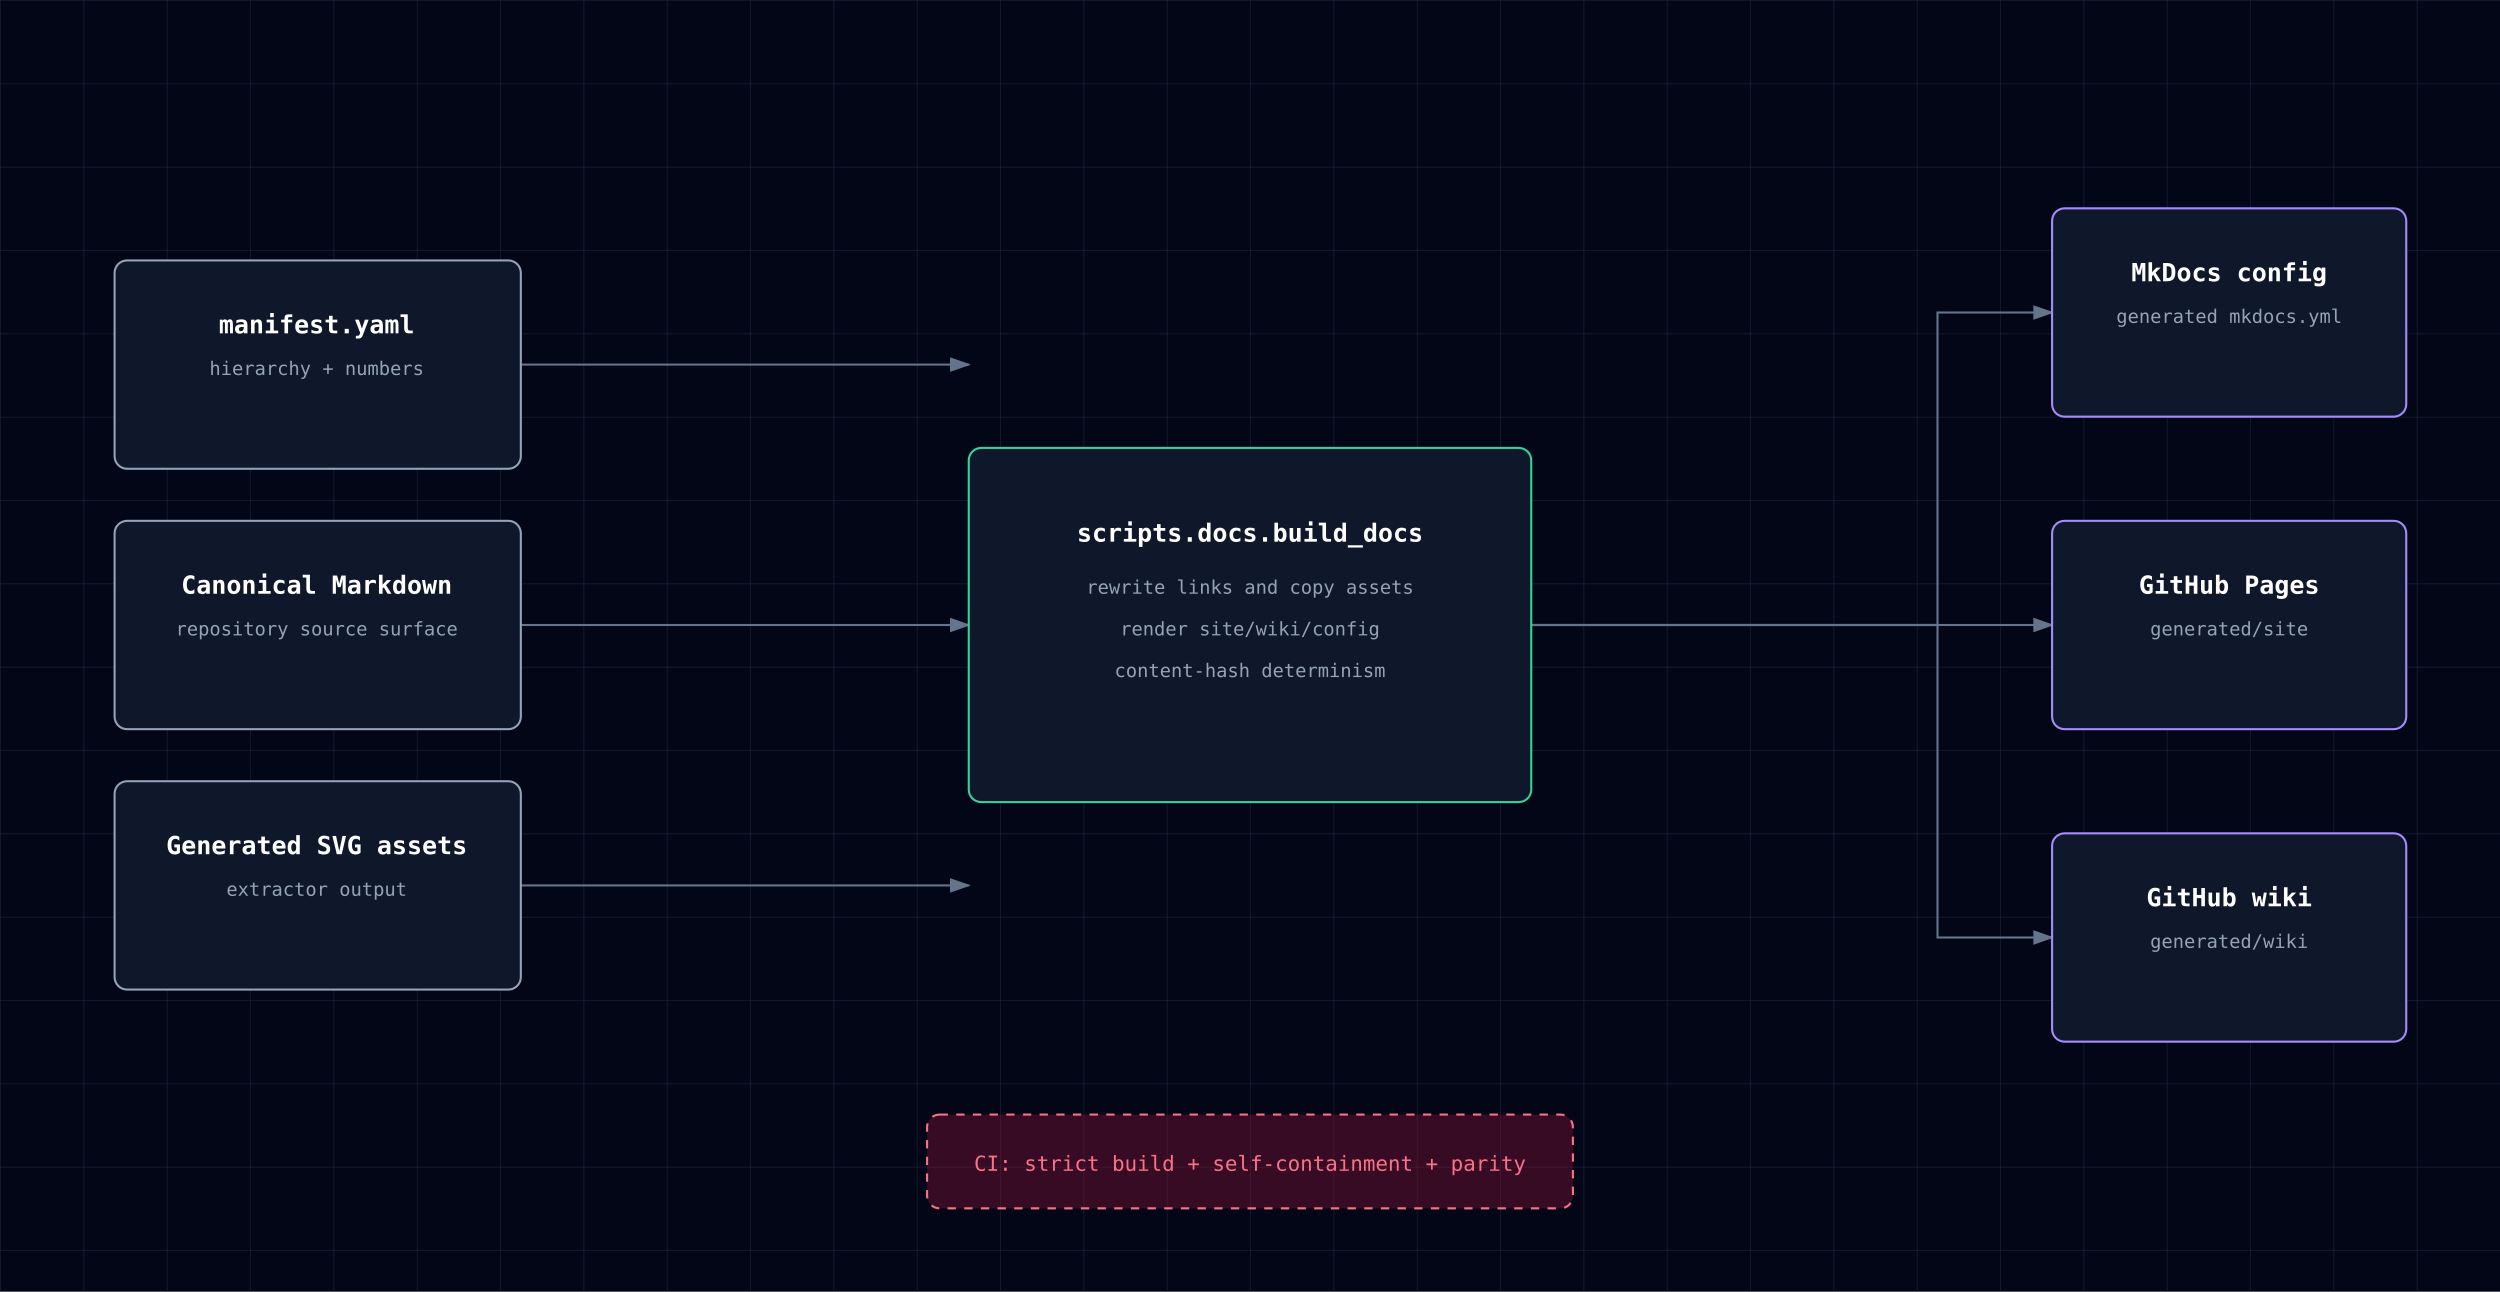
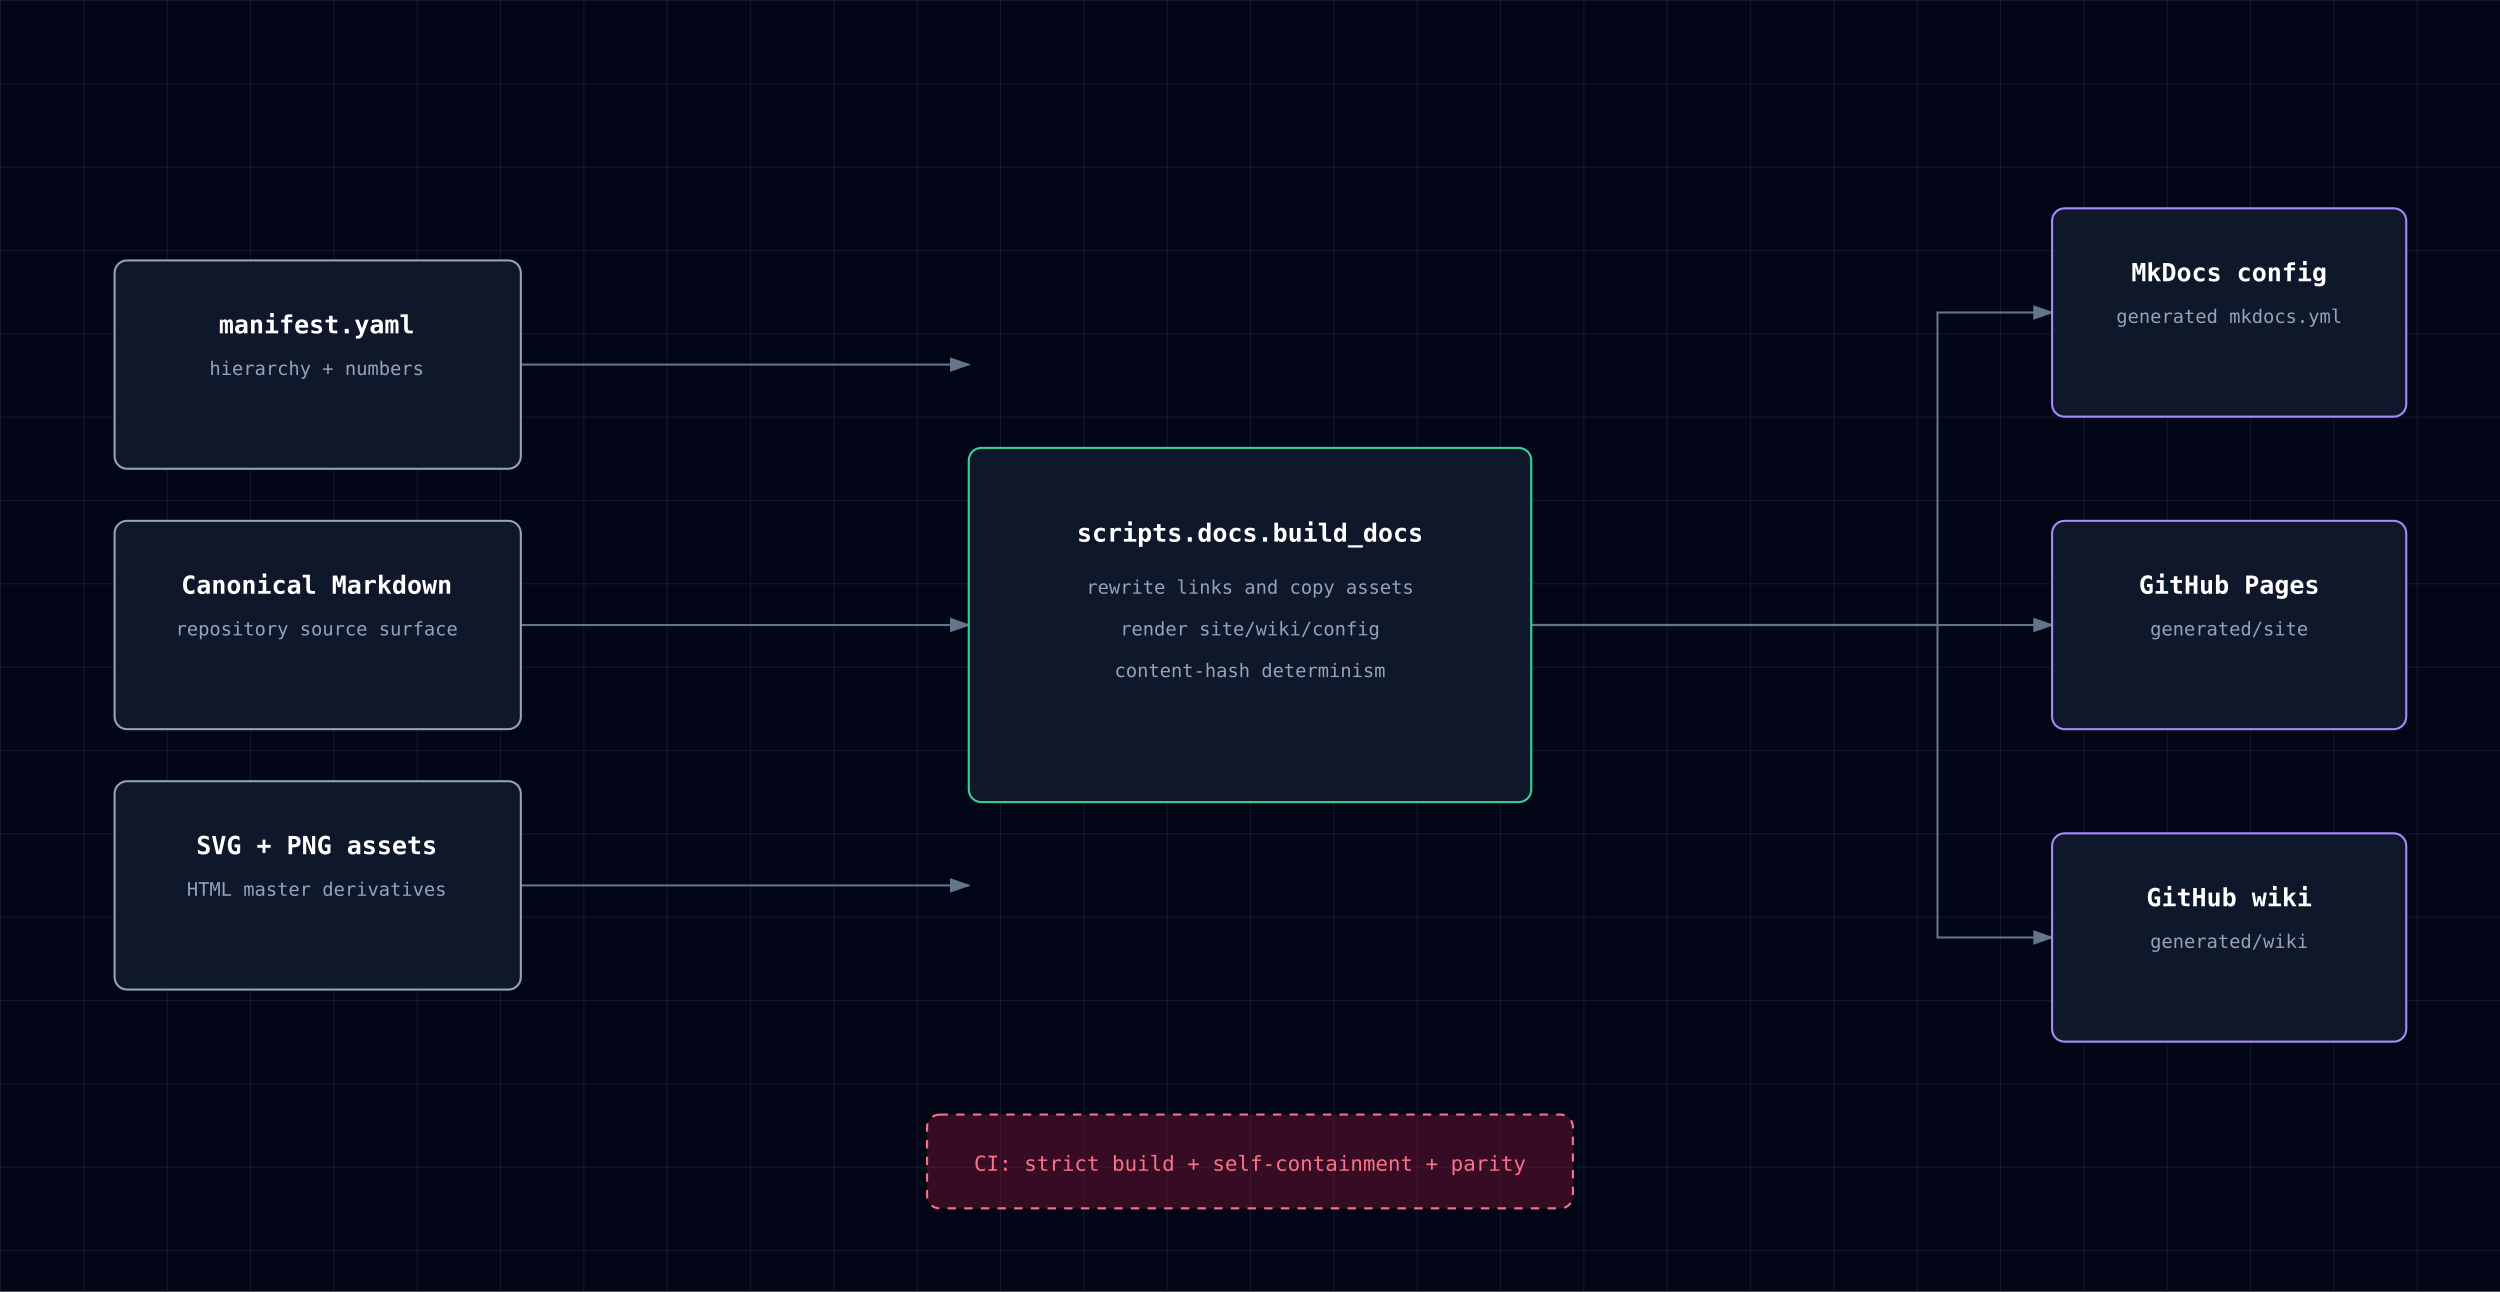
<svg xmlns="http://www.w3.org/2000/svg" viewBox="0 0 1200 620" role="img" aria-labelledby="docs-title docs-desc">
  <defs>
    <pattern id="g" width="40" height="40" patternUnits="userSpaceOnUse">
      <path d="M40 0H0V40" fill="none" stroke="#1e293b" stroke-width=".5" />
    </pattern>
    <marker id="a" markerWidth="10" markerHeight="7" refX="9" refY="3.5" orient="auto">
      <polygon points="0 0,10 3.5,0 7" fill="#64748b" />
    </marker>
  </defs>
  <rect width="1200" height="620" fill="#020617" />
  <rect width="1200" height="620" fill="url(#g)" />
  <g stroke="#64748b" marker-end="url(#a)" fill="none">
    <path d="M250 175H465" />
    <path d="M250 300H465" />
    <path d="M250 425H465" />
    <path d="M735 300H930V150H985" />
    <path d="M735 300H985" />
    <path d="M735 300H930V450H985" />
  </g>
  <g font-family="ui-monospace,monospace" text-anchor="middle">
    <g fill="#0f172a" stroke="#94a3b8">
      <rect x="55" y="125" width="195" height="100" rx="6" />
      <rect x="55" y="250" width="195" height="100" rx="6" />
      <rect x="55" y="375" width="195" height="100" rx="6" />
    </g>
    <g fill="#0f172a" stroke="#34d399">
      <rect x="465" y="215" width="270" height="170" rx="6" />
    </g>
    <g fill="#0f172a" stroke="#a78bfa">
      <rect x="985" y="100" width="170" height="100" rx="6" />
      <rect x="985" y="250" width="170" height="100" rx="6" />
      <rect x="985" y="400" width="170" height="100" rx="6" />
    </g>
    <g fill="#fff" font-size="12" font-weight="600">
      <text x="152" y="160">manifest.yaml</text>
      <text x="152" y="285">Canonical Markdown</text>
-       <text x="152" y="410">Generated SVG assets</text>
+       <text x="152" y="410">SVG + PNG assets</text>
      <text x="600" y="260">scripts.docs.build_docs</text>
      <text x="1070" y="135">MkDocs config</text>
      <text x="1070" y="285">GitHub Pages</text>
      <text x="1070" y="435">GitHub wiki</text>
    </g>
    <g fill="#94a3b8" font-size="9">
      <text x="152" y="180">hierarchy + numbers</text>
      <text x="152" y="305">repository source surface</text>
-       <text x="152" y="430">extractor output</text>
+       <text x="152" y="430">HTML master derivatives</text>
      <text x="600" y="285">rewrite links and copy assets</text>
      <text x="600" y="305">render site/wiki/config</text>
      <text x="600" y="325">content-hash determinism</text>
      <text x="1070" y="155">generated mkdocs.yml</text>
      <text x="1070" y="305">generated/site</text>
      <text x="1070" y="455">generated/wiki</text>
    </g>
  </g>
  <rect x="445" y="535" width="310" height="45" rx="6" fill="rgba(136,19,55,.4)" stroke="#fb7185" stroke-dasharray="4 4" />
  <text x="600" y="562" fill="#fb7185" text-anchor="middle" font-family="ui-monospace,monospace" font-size="10">CI: strict build + self-containment + parity</text>
</svg>
